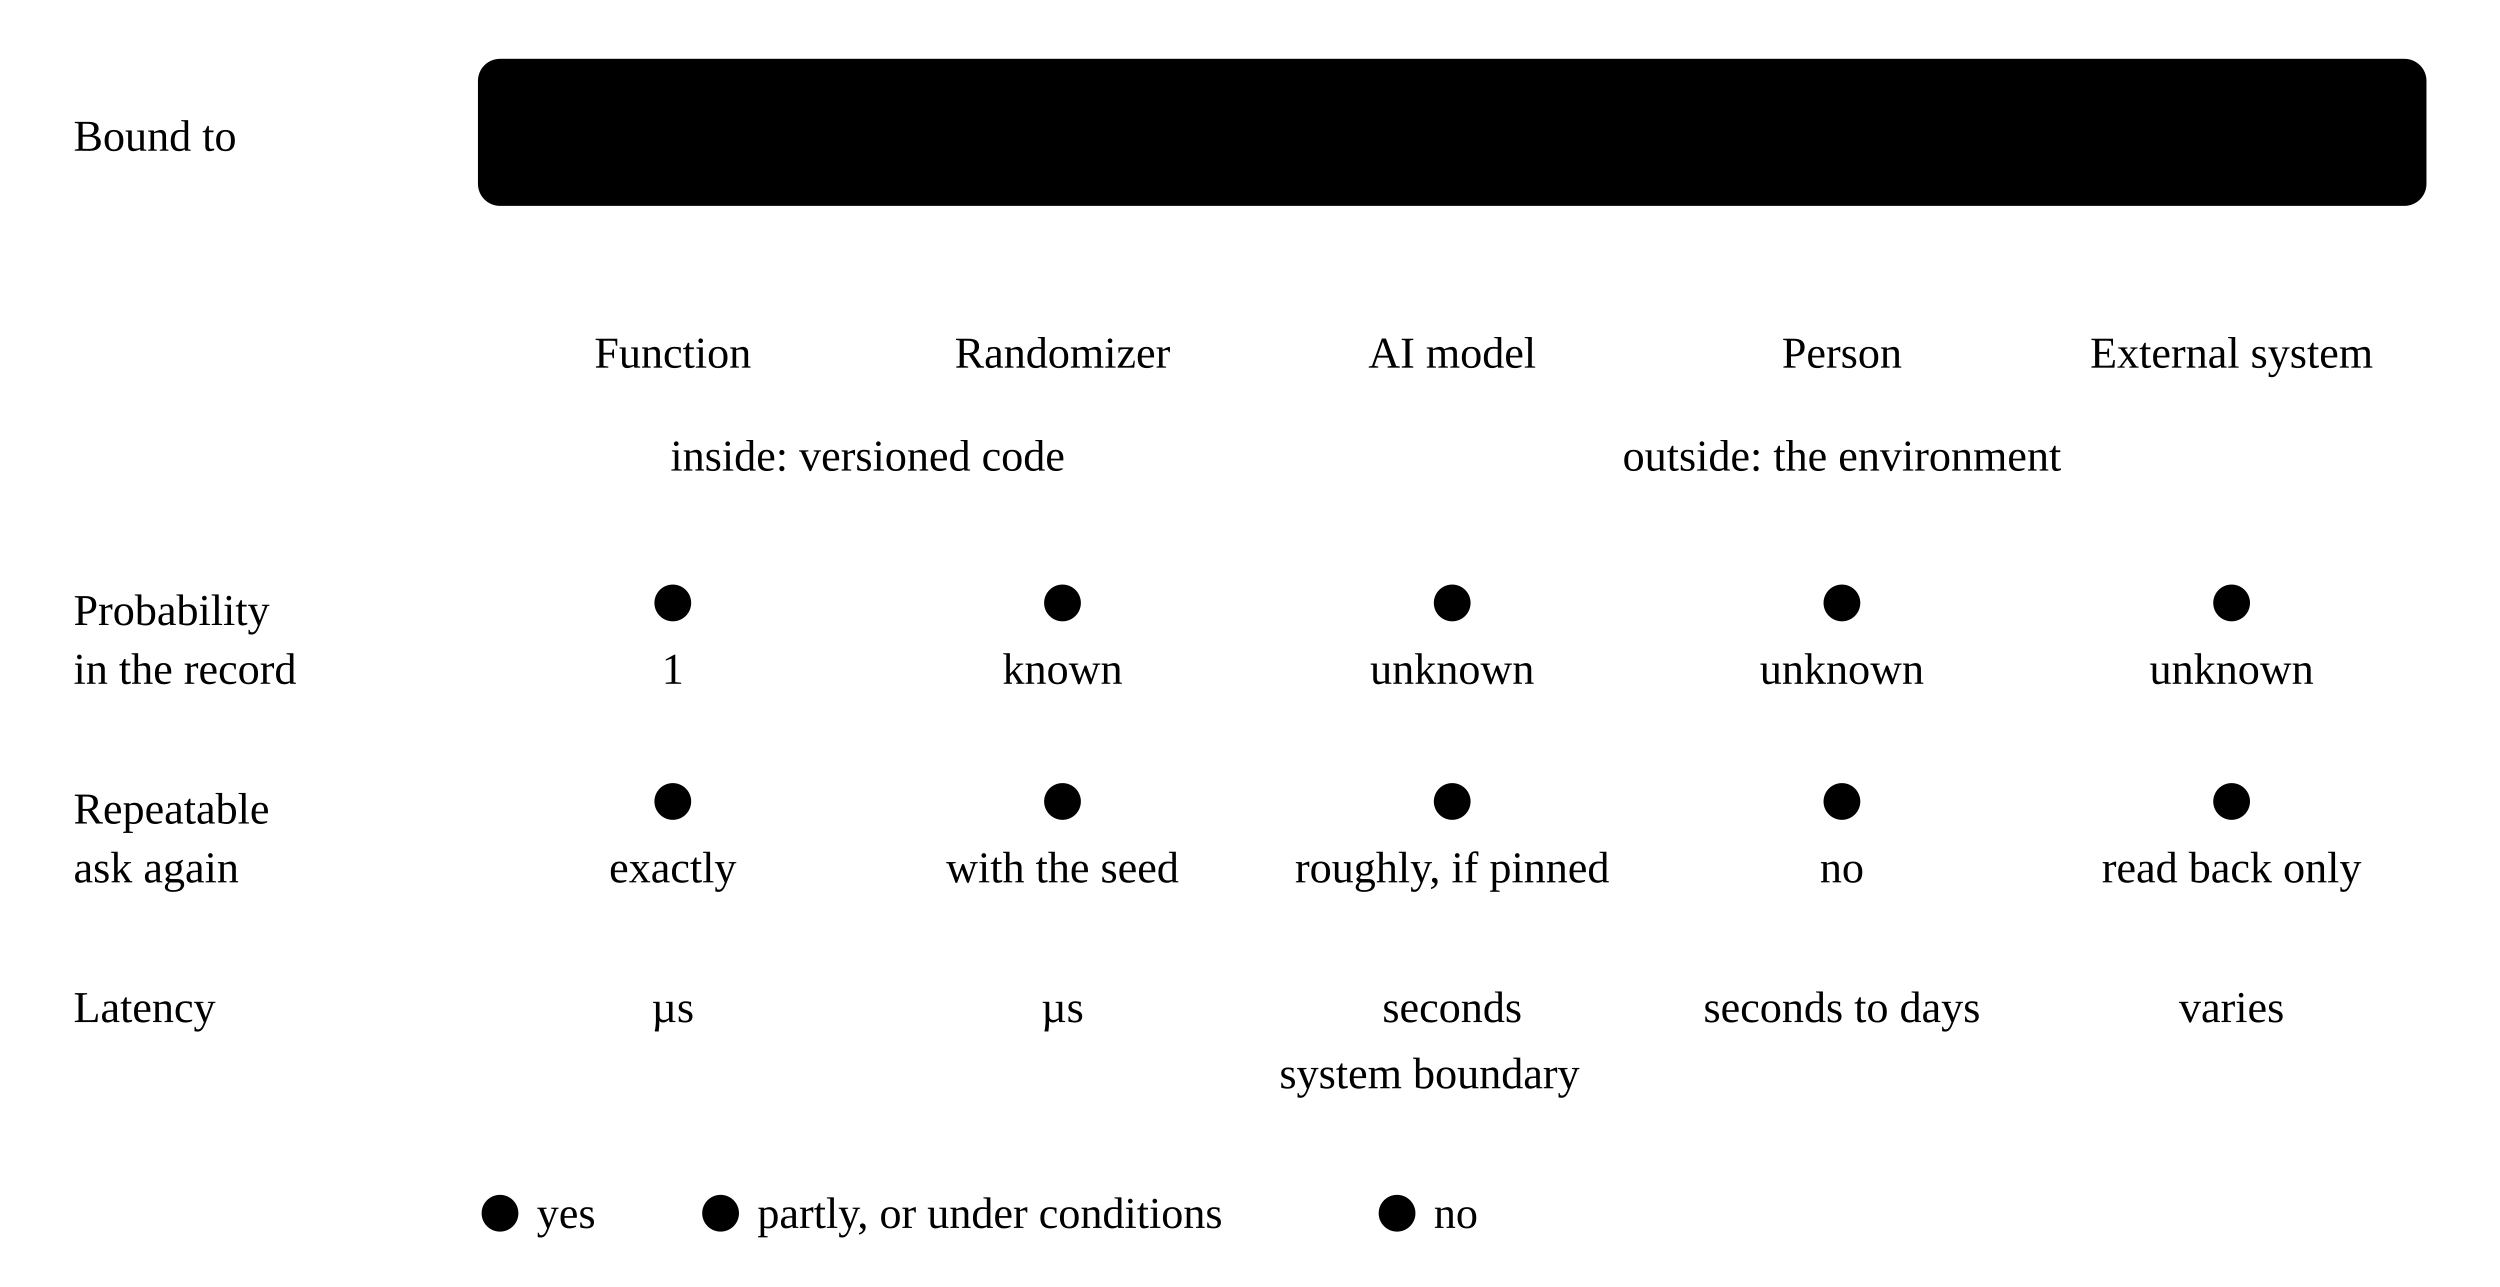
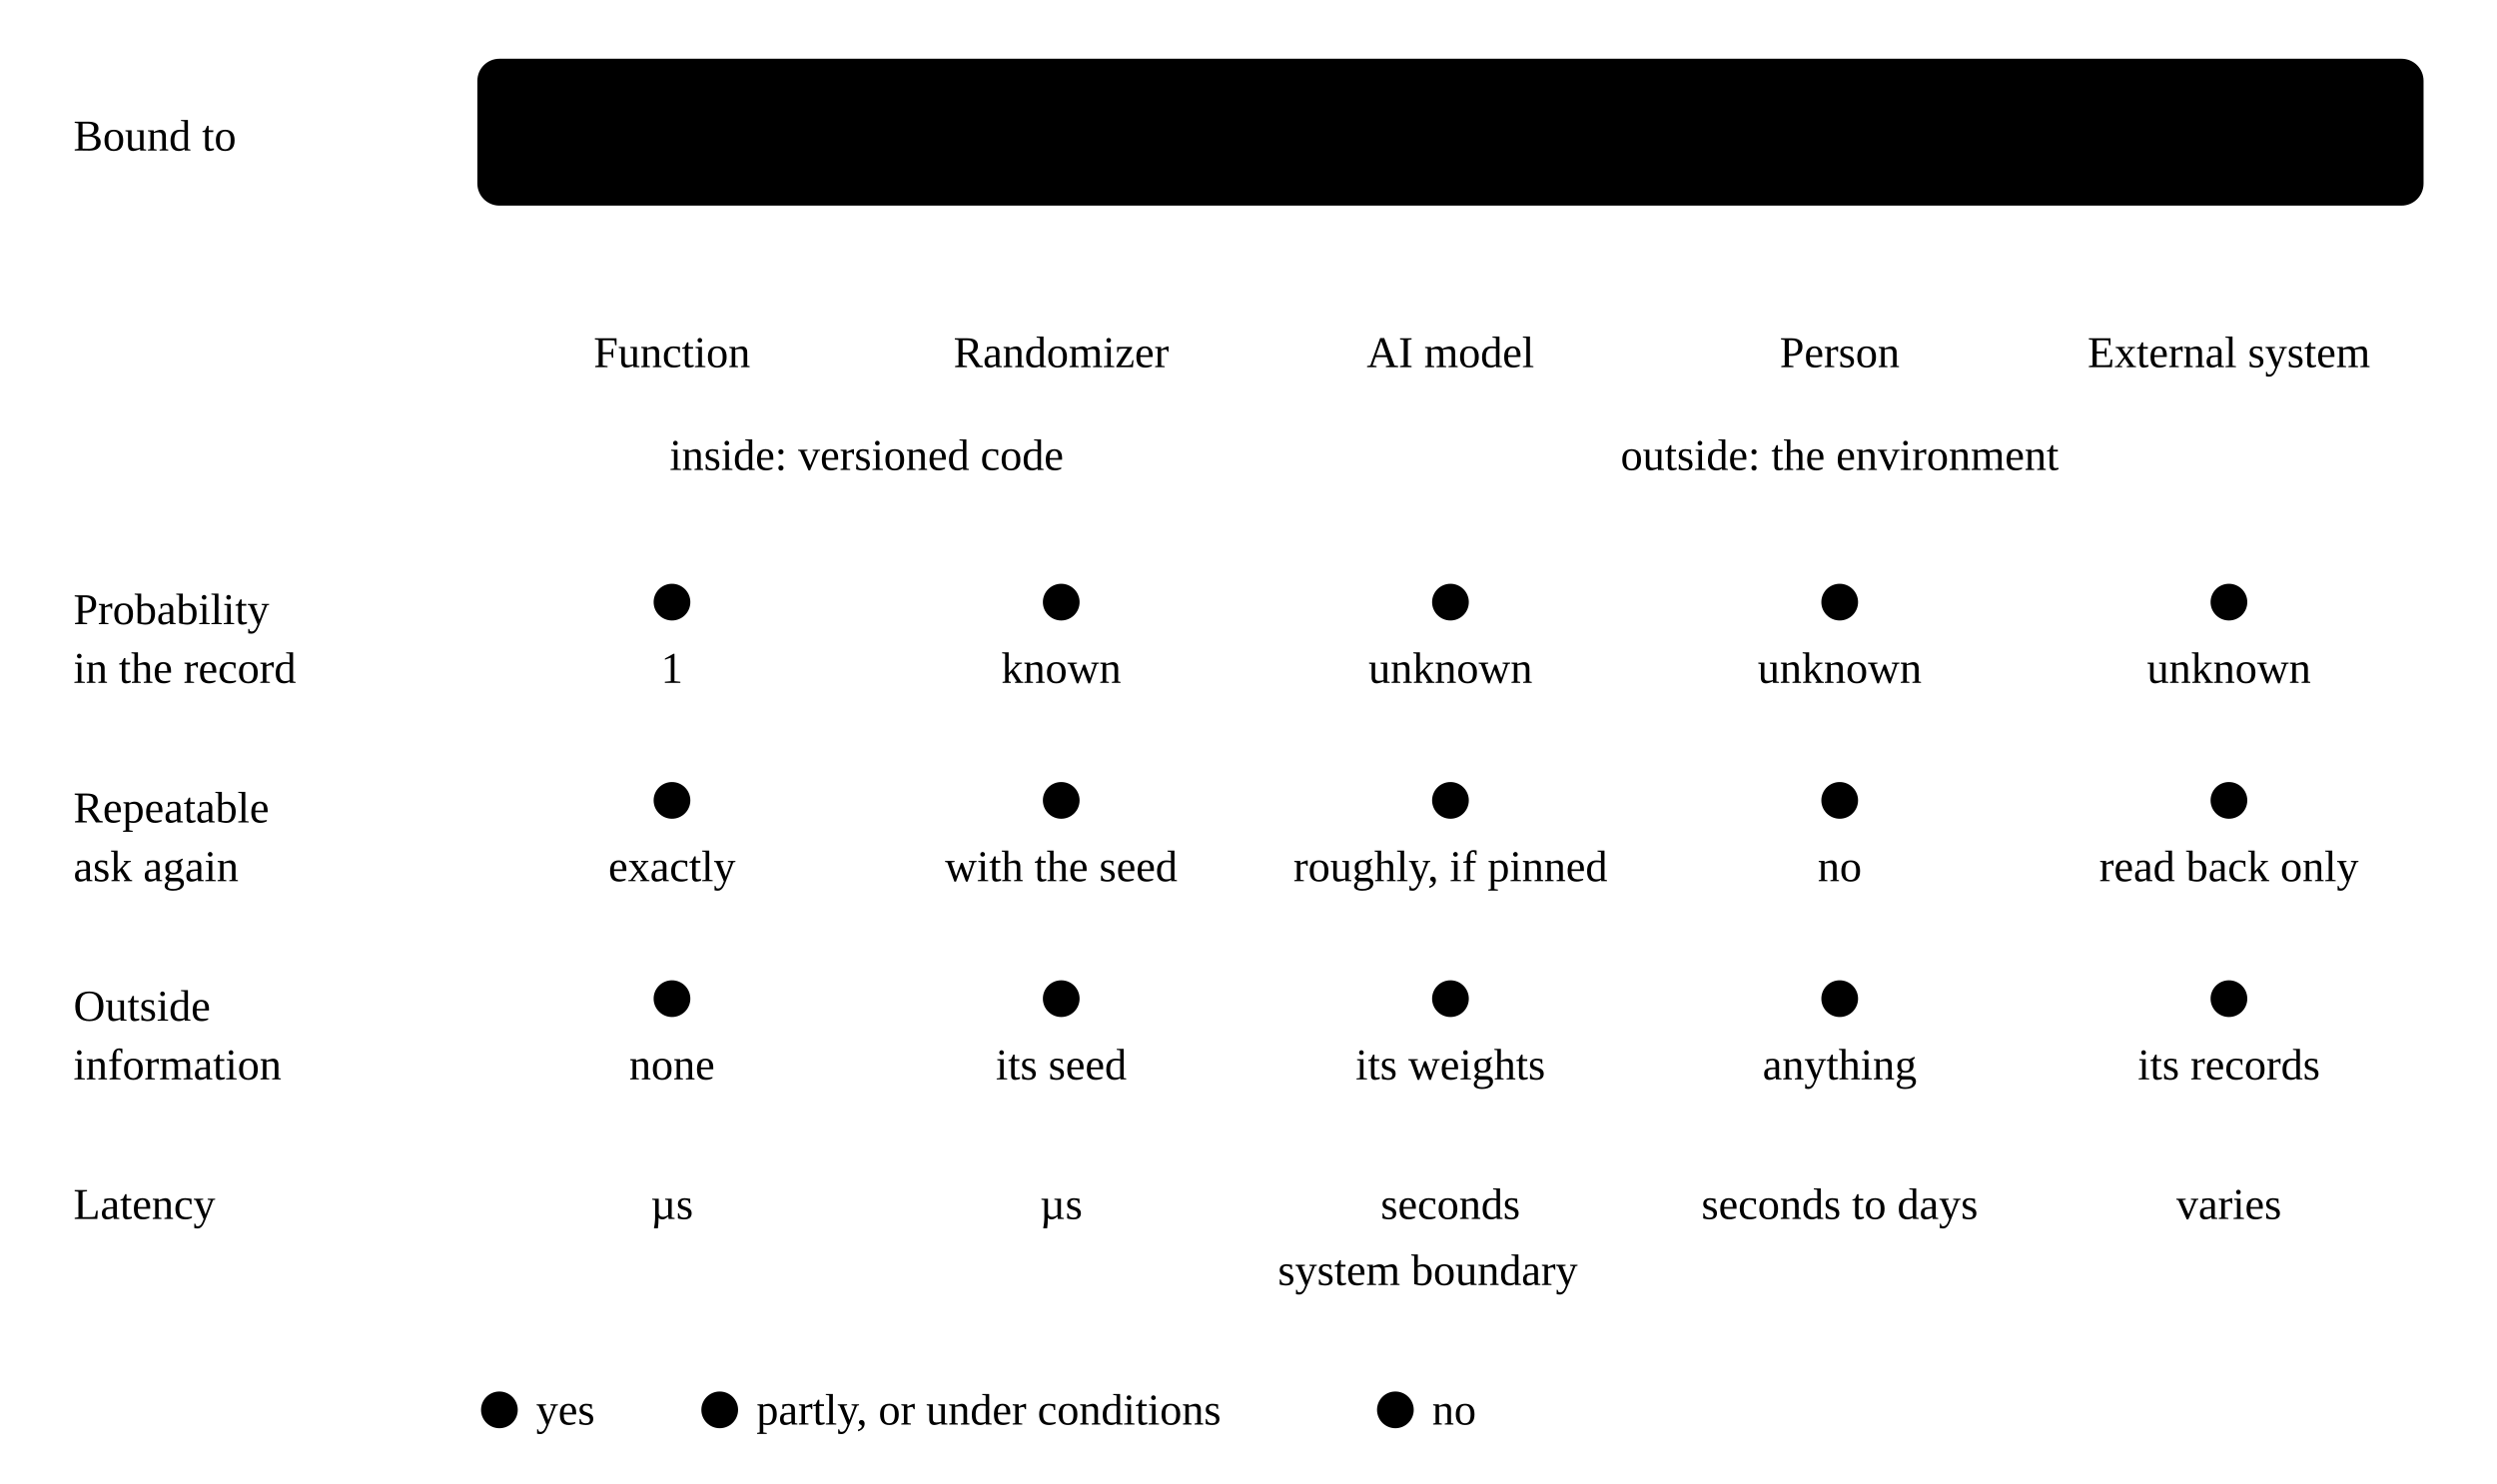
- <svg xmlns="http://www.w3.org/2000/svg" viewBox="0 0 680 350" role="img" aria-labelledby="title desc">
+ <svg xmlns="http://www.w3.org/2000/svg" viewBox="0 0 680 404" role="img" aria-labelledby="title desc">
  <g class="gold">
    <rect class="box" x="130" y="16" width="530" height="40" rx="6" />
    <text class="head" x="395" y="41" text-anchor="middle">One choice: view, options, timeout</text>
  </g>
  <g class="line">
    <line x1="183" y1="56" x2="183" y2="80" />
    <line x1="289" y1="56" x2="289" y2="80" />
    <line x1="395" y1="56" x2="395" y2="80" />
    <line x1="501" y1="56" x2="501" y2="80" />
    <line x1="607" y1="56" x2="607" y2="80" />
  </g>
  <text class="axis" x="20" y="41">Bound to</text>
  <g text-anchor="middle">
    <g class="iris">
      <text class="head" x="183" y="100">Function</text>
      <text class="head" x="289" y="100">Randomizer</text>
      <text class="note" x="236" y="128">inside: versioned code</text>
    </g>
    <g class="gold">
      <text class="head" x="395" y="100">AI model</text>
    </g>
    <g class="pine">
      <text class="head" x="501" y="100">Person</text>
    </g>
    <g class="slate">
      <text class="head" x="607" y="100">External system</text>
      <text class="note" x="501" y="128">outside: the environment</text>
    </g>
  </g>
-   <line class="cut" x1="342" y1="84" x2="342" y2="300" />
-   <text class="note" x="348" y="296">system boundary</text>
+   <line class="cut" x1="342" y1="84" x2="342" y2="354" />
+   <text class="note" x="348" y="350">system boundary</text>
  <g class="grid">
    <line x1="20" y1="146" x2="660" y2="146" />
    <line x1="20" y1="200" x2="660" y2="200" />
    <line x1="20" y1="254" x2="660" y2="254" />
+     <line x1="20" y1="308" x2="660" y2="308" />
  </g>
  <text class="axis" x="20" y="170">Probability</text>
  <text class="note" x="20" y="186">in the record</text>
  <text class="axis" x="20" y="224">Repeatable</text>
  <text class="note" x="20" y="240">ask again</text>
-   <text class="axis" x="20" y="278">Latency</text>
+   <text class="axis" x="20" y="278">Outside</text>
+   <text class="note" x="20" y="294">information</text>
+   <text class="axis" x="20" y="332">Latency</text>
+   <g class="pine">
+     <circle class="dot" cx="183" cy="272" r="5" />
+     <circle class="dot" cx="289" cy="272" r="5" />
+   </g>
+   <g class="gold">
+     <circle class="dot" cx="395" cy="272" r="5" />
+   </g>
+   <g class="love">
+     <circle class="dot" cx="501" cy="272" r="5" />
+     <circle class="dot" cx="607" cy="272" r="5" />
+   </g>
  <g class="pine">
    <circle class="dot" cx="183" cy="164" r="5" />
    <circle class="dot" cx="289" cy="164" r="5" />
    <circle class="dot" cx="183" cy="218" r="5" />
    <circle class="dot" cx="289" cy="218" r="5" />
  </g>
  <g class="gold">
    <circle class="dot" cx="395" cy="218" r="5" />
  </g>
  <g class="love">
    <circle class="dot" cx="395" cy="164" r="5" />
    <circle class="dot" cx="501" cy="164" r="5" />
    <circle class="dot" cx="607" cy="164" r="5" />
    <circle class="dot" cx="501" cy="218" r="5" />
    <circle class="dot" cx="607" cy="218" r="5" />
  </g>
  <g class="note" text-anchor="middle">
    <text x="183" y="186">1</text>
    <text x="289" y="186">known</text>
    <text x="395" y="186">unknown</text>
    <text x="501" y="186">unknown</text>
    <text x="607" y="186">unknown</text>
    <text x="183" y="240">exactly</text>
    <text x="289" y="240">with the seed</text>
    <text x="395" y="240">roughly, if pinned</text>
    <text x="501" y="240">no</text>
    <text x="607" y="240">read back only</text>
+     <text x="183" y="294">none</text>
+     <text x="289" y="294">its seed</text>
+     <text x="395" y="294">its weights</text>
+     <text x="501" y="294">anything</text>
+     <text x="607" y="294">its records</text>
  </g>
  <g class="label" text-anchor="middle">
-     <text x="183" y="278">µs</text>
-     <text x="289" y="278">µs</text>
-     <text x="395" y="278">seconds</text>
-     <text x="501" y="278">seconds to days</text>
-     <text x="607" y="278">varies</text>
+     <text x="183" y="332">µs</text>
+     <text x="289" y="332">µs</text>
+     <text x="395" y="332">seconds</text>
+     <text x="501" y="332">seconds to days</text>
+     <text x="607" y="332">varies</text>
  </g>
  <g class="pine">
-     <circle class="dot" cx="136" cy="330" r="5" />
+     <circle class="dot" cx="136" cy="384" r="5" />
  </g>
-   <text class="note" x="146" y="334">yes</text>
+   <text class="note" x="146" y="388">yes</text>
  <g class="gold">
-     <circle class="dot" cx="196" cy="330" r="5" />
+     <circle class="dot" cx="196" cy="384" r="5" />
  </g>
-   <text class="note" x="206" y="334">partly, or under conditions</text>
+   <text class="note" x="206" y="388">partly, or under conditions</text>
  <g class="love">
-     <circle class="dot" cx="380" cy="330" r="5" />
+     <circle class="dot" cx="380" cy="384" r="5" />
  </g>
-   <text class="note" x="390" y="334">no</text>
+   <text class="note" x="390" y="388">no</text>
</svg>
